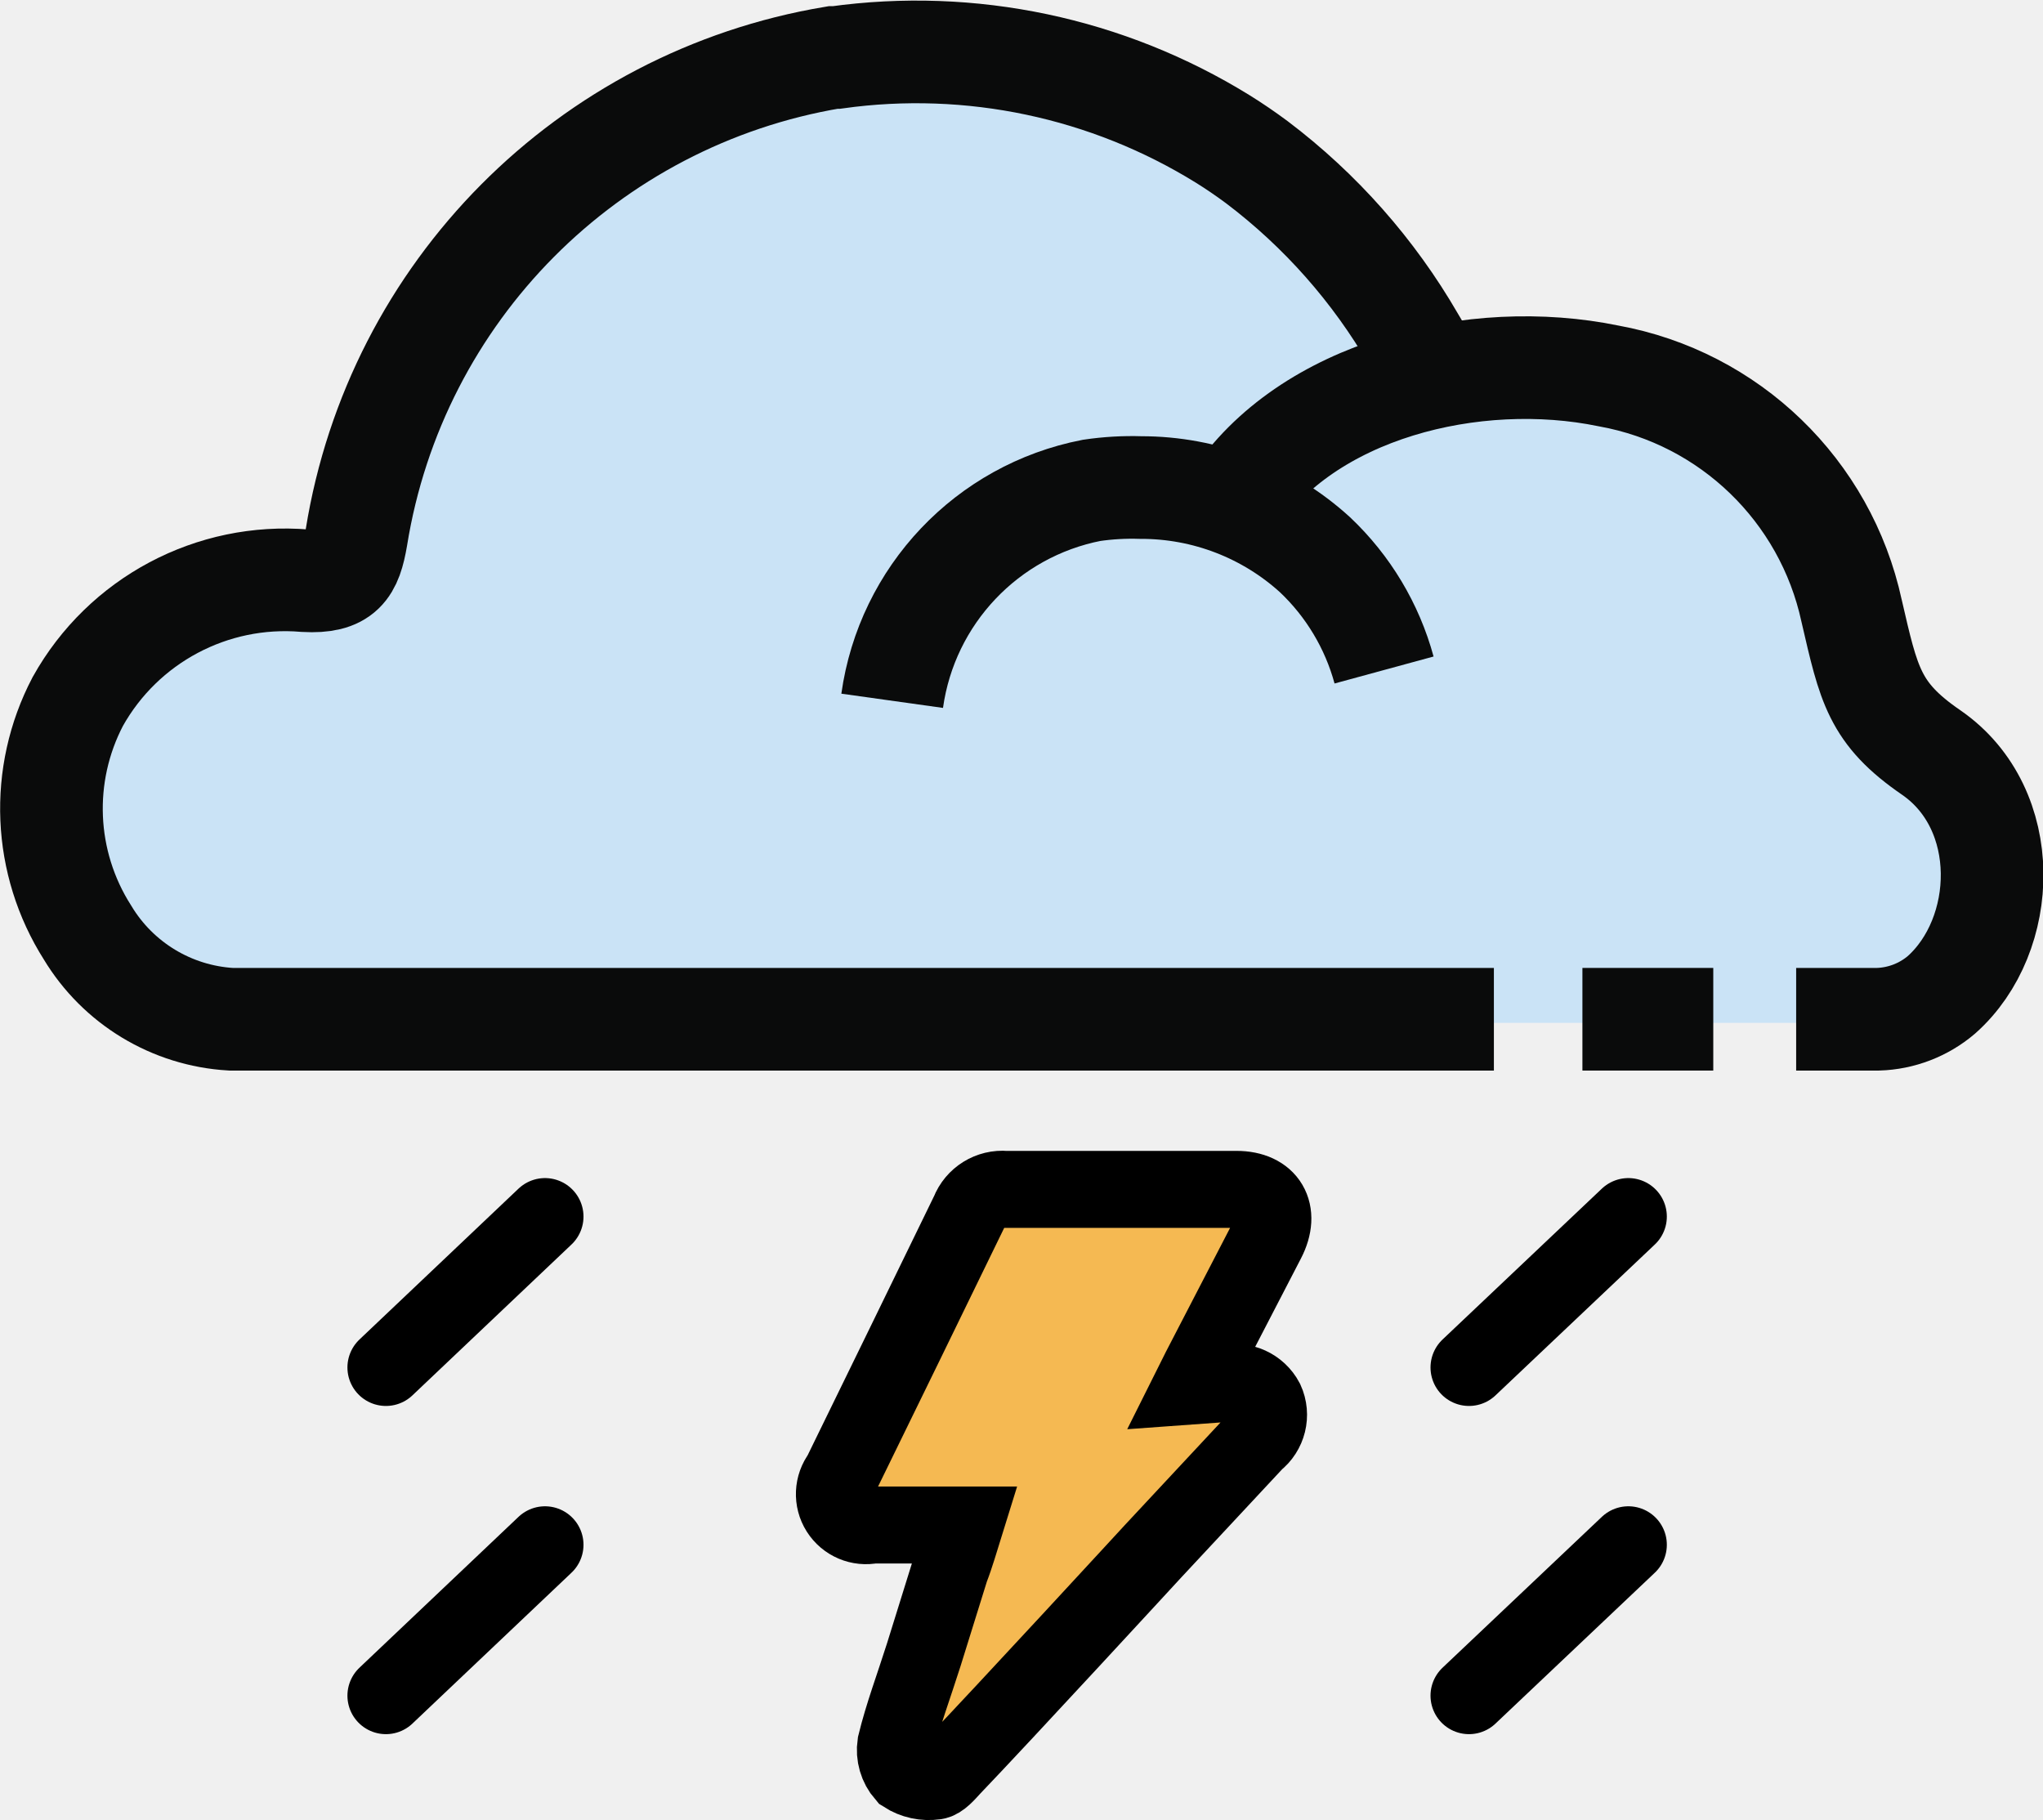
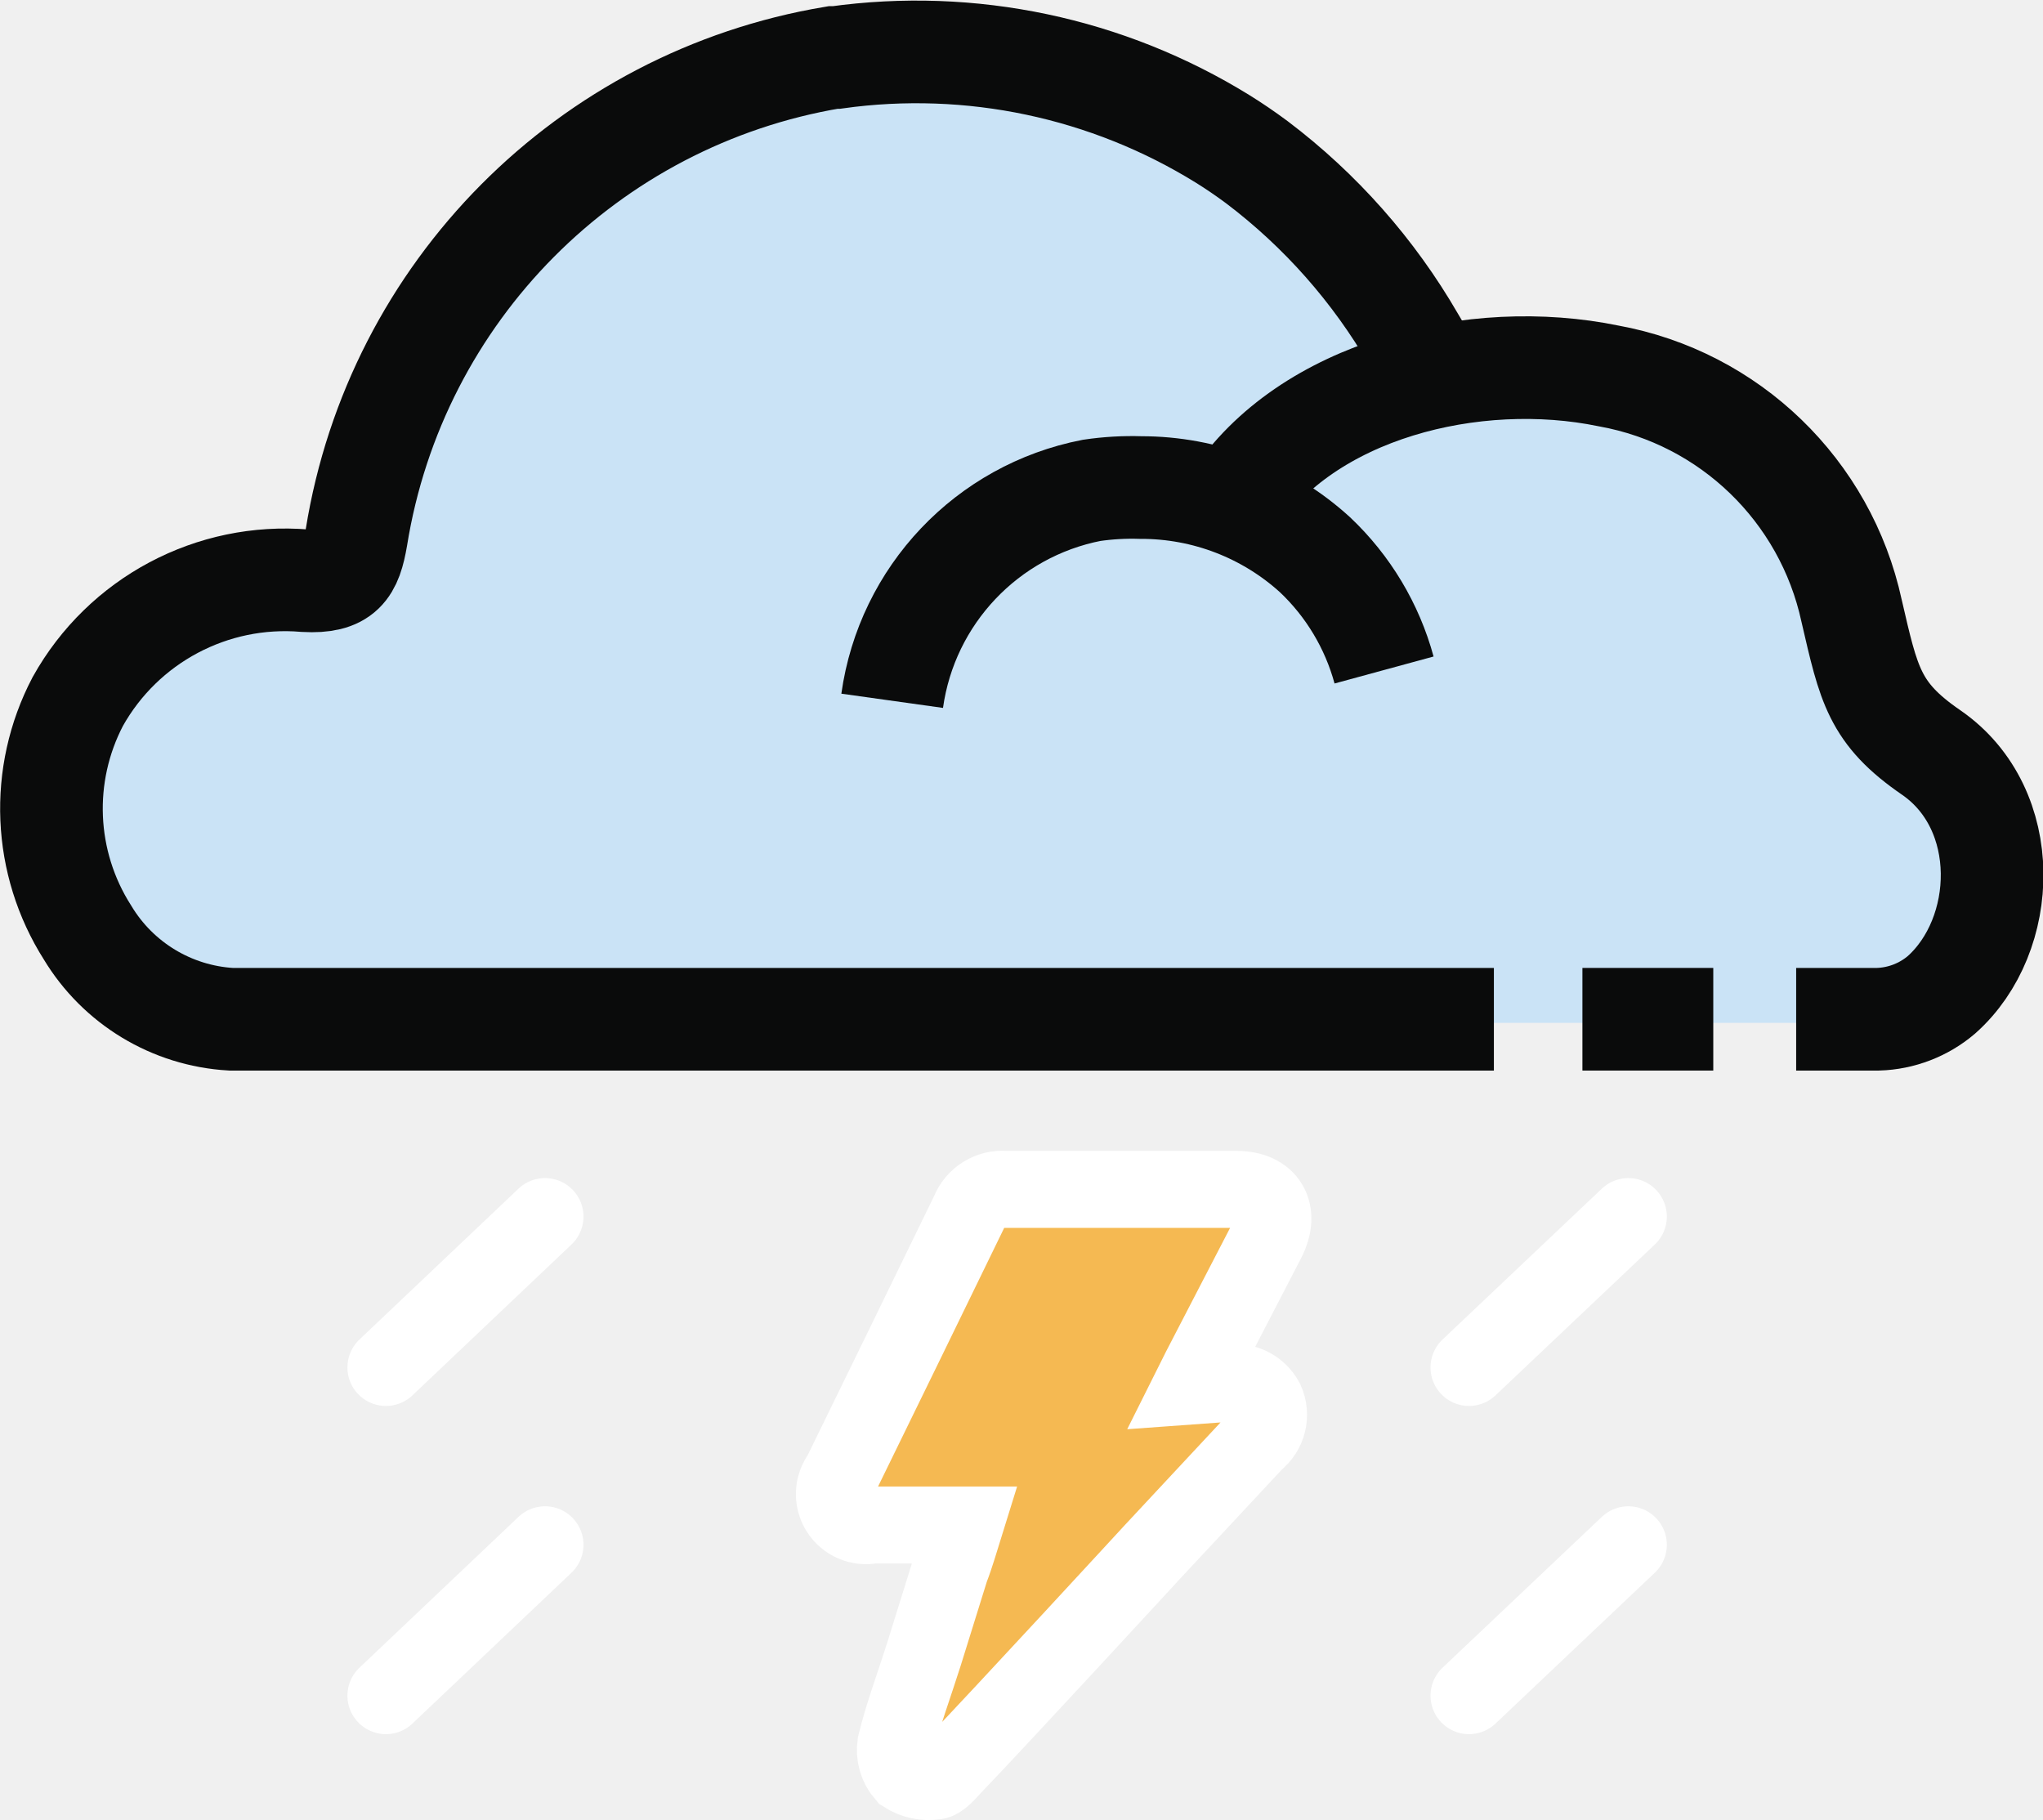
<svg xmlns="http://www.w3.org/2000/svg" viewBox="0 0 79.62 70.92">
  <defs>
-     <style>.cls-1{fill:#f5b952;}.cls-2{fill:#cae3f6;}.cls-3,.cls-4,.cls-5{fill:none;stroke-miterlimit:10;}.cls-3,.cls-5{stroke:#000;stroke-width:3px;}.cls-4{stroke:#0a0b0b;stroke-width:4px;}.cls-5{stroke-linecap:round;}</style>
+     <style>.cls-1{fill:#f5b952;}.cls-2{fill:#cae3f6;}.cls-3,.cls-4,.cls-5{fill:none;stroke-miterlimit:10;}.cls-3,.cls-5{stroke:#fff;stroke-width:3px;}.cls-4{stroke:#0a0b0b;stroke-width:4px;}.cls-5{stroke-linecap:round;}</style>
  </defs>
  <g id="Layer_2" data-name="Layer 2">
    <g id="Layer_1-2" data-name="Layer 1">
      <path class="cls-1" d="M37.1,68.63c1.92-2,7.83-8.42,7.83-8.42h0c1.36-1.47,2.67-2.89,4-4.3a1.29,1.29,0,0,0,.39-1.57,1.34,1.34,0,0,0-1.49-.69c-.43.05-.86.07-1.38.11.14-.28.23-.48.33-.67l2.59-5c.58-1.13.06-2-1.18-2-3,0-6,0-9,0a1.41,1.41,0,0,0-1.42.88c-1.66,3.42-3.33,6.84-5,10.25A1.24,1.24,0,0,0,34,59.18h3.6c-.19.61-.35,1.17-.56,1.72L36,64.24c-.39,1.22-.81,2.34-1.09,3.48a1.44,1.44,0,0,0,.34,1.17,1.77,1.77,0,0,0,1.2.27C36.65,69.14,36.9,68.85,37.1,68.63Z" />
      <path class="cls-2" d="M57.8,39.92H9.08a6.88,6.88,0,0,1-5.53-3.4,9,9,0,0,1,8.39-13.79c1.46.07,1.77-.47,2-1.71A22.53,22.53,0,0,1,32.31,2.26l.11,0A22.24,22.24,0,0,1,47.34,5.45c.44.27.87.58,1.31.9a23.18,23.18,0,0,1,6,7l.71,1.21" />
      <path class="cls-2" d="M34.58,27.44a9.73,9.73,0,0,1,7.69-8.23,11.72,11.72,0,0,1,1.9-.15,9.9,9.9,0,0,1,6.72,2.64,9.57,9.57,0,0,1,2.67,4.52" />
      <path class="cls-2" d="M47.74,19.67c2.82-4.4,9.3-6,14.48-5a11.85,11.85,0,0,1,9.38,9.2c.66,2.9.87,4,3.08,5.56,3.14,2.21,2.92,7.15.38,9.48a3.87,3.87,0,0,1-2.44.95H55.77" />
      <line class="cls-2" x1="61.21" y1="39.91" x2="66.26" y2="39.91" />
      <path class="cls-3" d="M37.1,68.88c1.92-2,7.83-8.42,7.83-8.42h0l4-4.29a1.31,1.31,0,0,0,.39-1.58,1.34,1.34,0,0,0-1.49-.68l-1.38.1.33-.66,2.59-5c.58-1.12.06-2-1.18-2-3,0-6,0-9,0a1.39,1.39,0,0,0-1.42.88c-1.66,3.42-3.33,6.83-5,10.25A1.23,1.23,0,0,0,34,59.43h3.6c-.19.61-.35,1.18-.56,1.72L36,64.49c-.39,1.23-.81,2.34-1.09,3.49a1.46,1.46,0,0,0,.34,1.17,1.76,1.76,0,0,0,1.2.26C36.65,69.39,36.9,69.1,37.1,68.88Z" />
      <path class="cls-4" d="M58.22,39.72H9a7,7,0,0,1-5.59-3.38,9,9,0,0,1-.38-9,9.25,9.25,0,0,1,8.86-4.71c1.48.08,1.79-.46,2-1.69A22.6,22.6,0,0,1,32.47,2.24h.12A22.69,22.69,0,0,1,47.66,5.42q.66.41,1.32.9a23.26,23.26,0,0,1,6.11,6.91l.71,1.2" />
      <path class="cls-4" d="M34.77,27.31a9.73,9.73,0,0,1,7.77-8.2A10.79,10.79,0,0,1,44.46,19a10.05,10.05,0,0,1,6.79,2.62,9.68,9.68,0,0,1,2.69,4.49" />
      <path class="cls-4" d="M48.06,19.57c2.85-4.38,9.4-6,14.63-4.92a11.85,11.85,0,0,1,9.47,9.15c.67,2.89.88,4,3.11,5.53,3.18,2.2,3,7.12.39,9.44a4,4,0,0,1-2.47.95H70" />
      <line class="cls-4" x1="61.67" y1="39.72" x2="66.77" y2="39.72" />
      <line class="cls-5" x1="63.46" y1="60.2" x2="57.25" y2="66.08" />
      <line class="cls-5" x1="21.24" y1="60.2" x2="15.04" y2="66.08" />
      <line class="cls-5" x1="63.46" y1="47.41" x2="57.25" y2="53.29" />
      <line class="cls-5" x1="21.24" y1="47.41" x2="15.04" y2="53.29" />
    </g>
  </g>
</svg>
